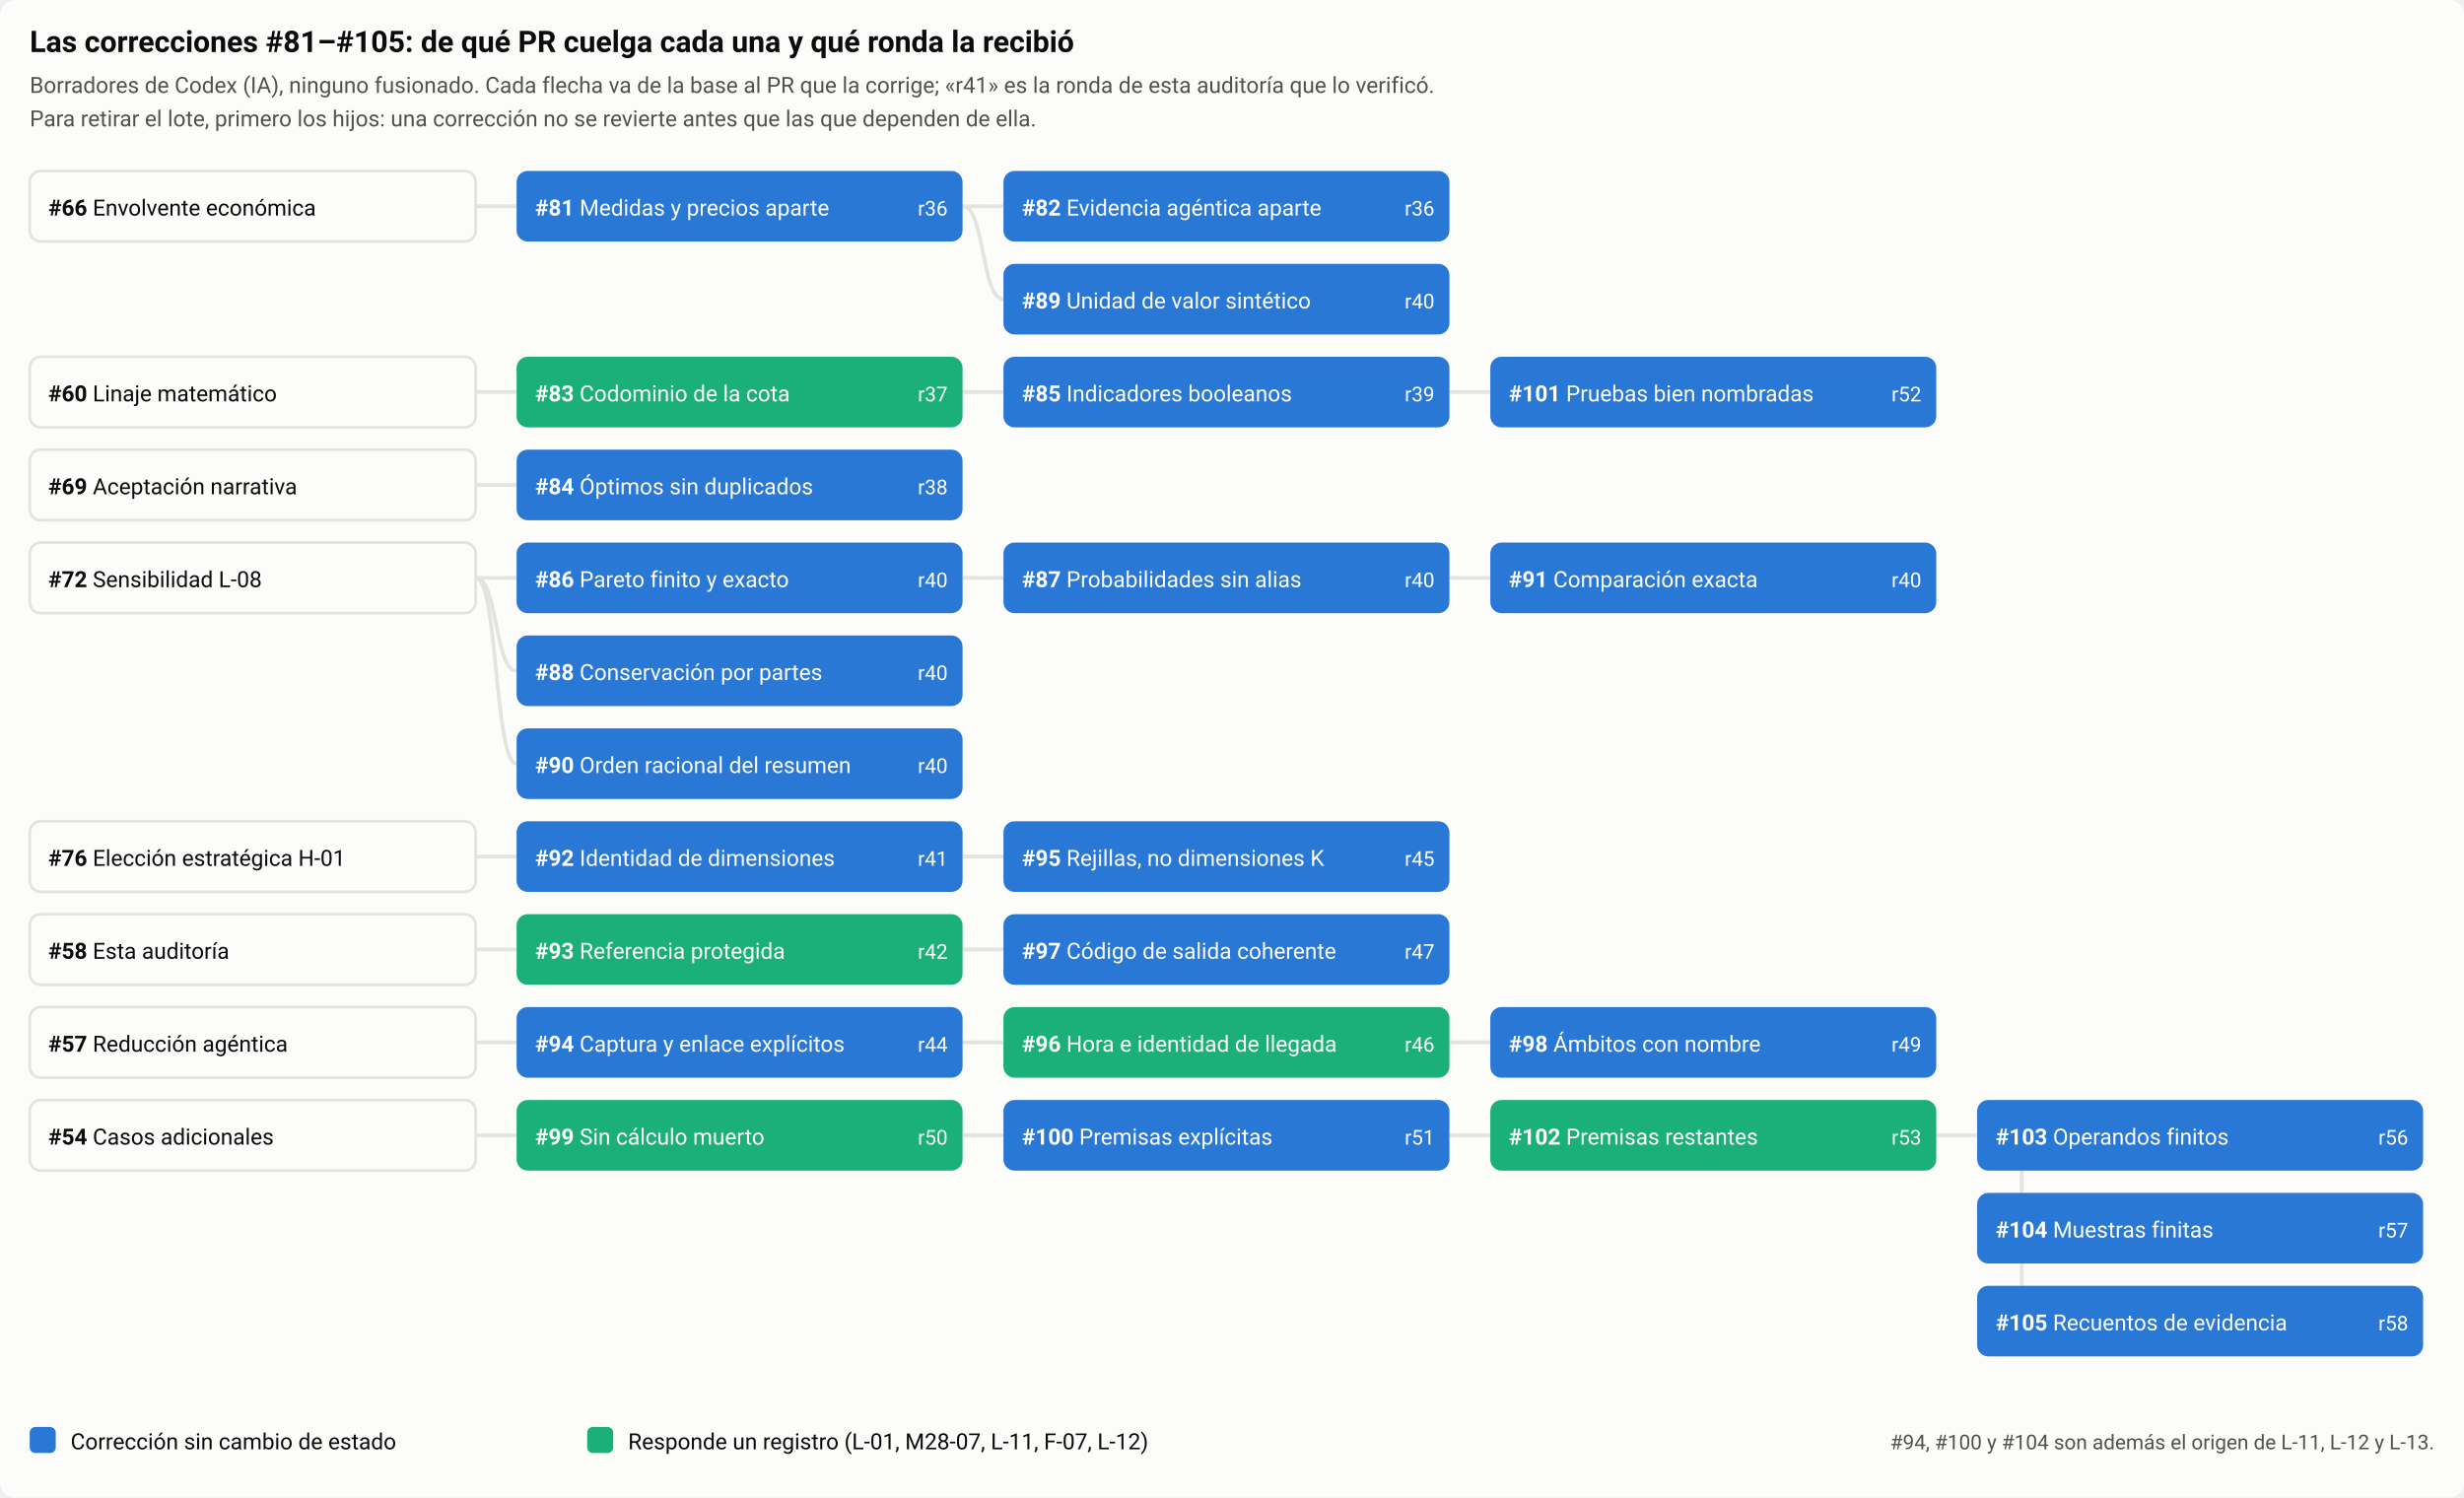
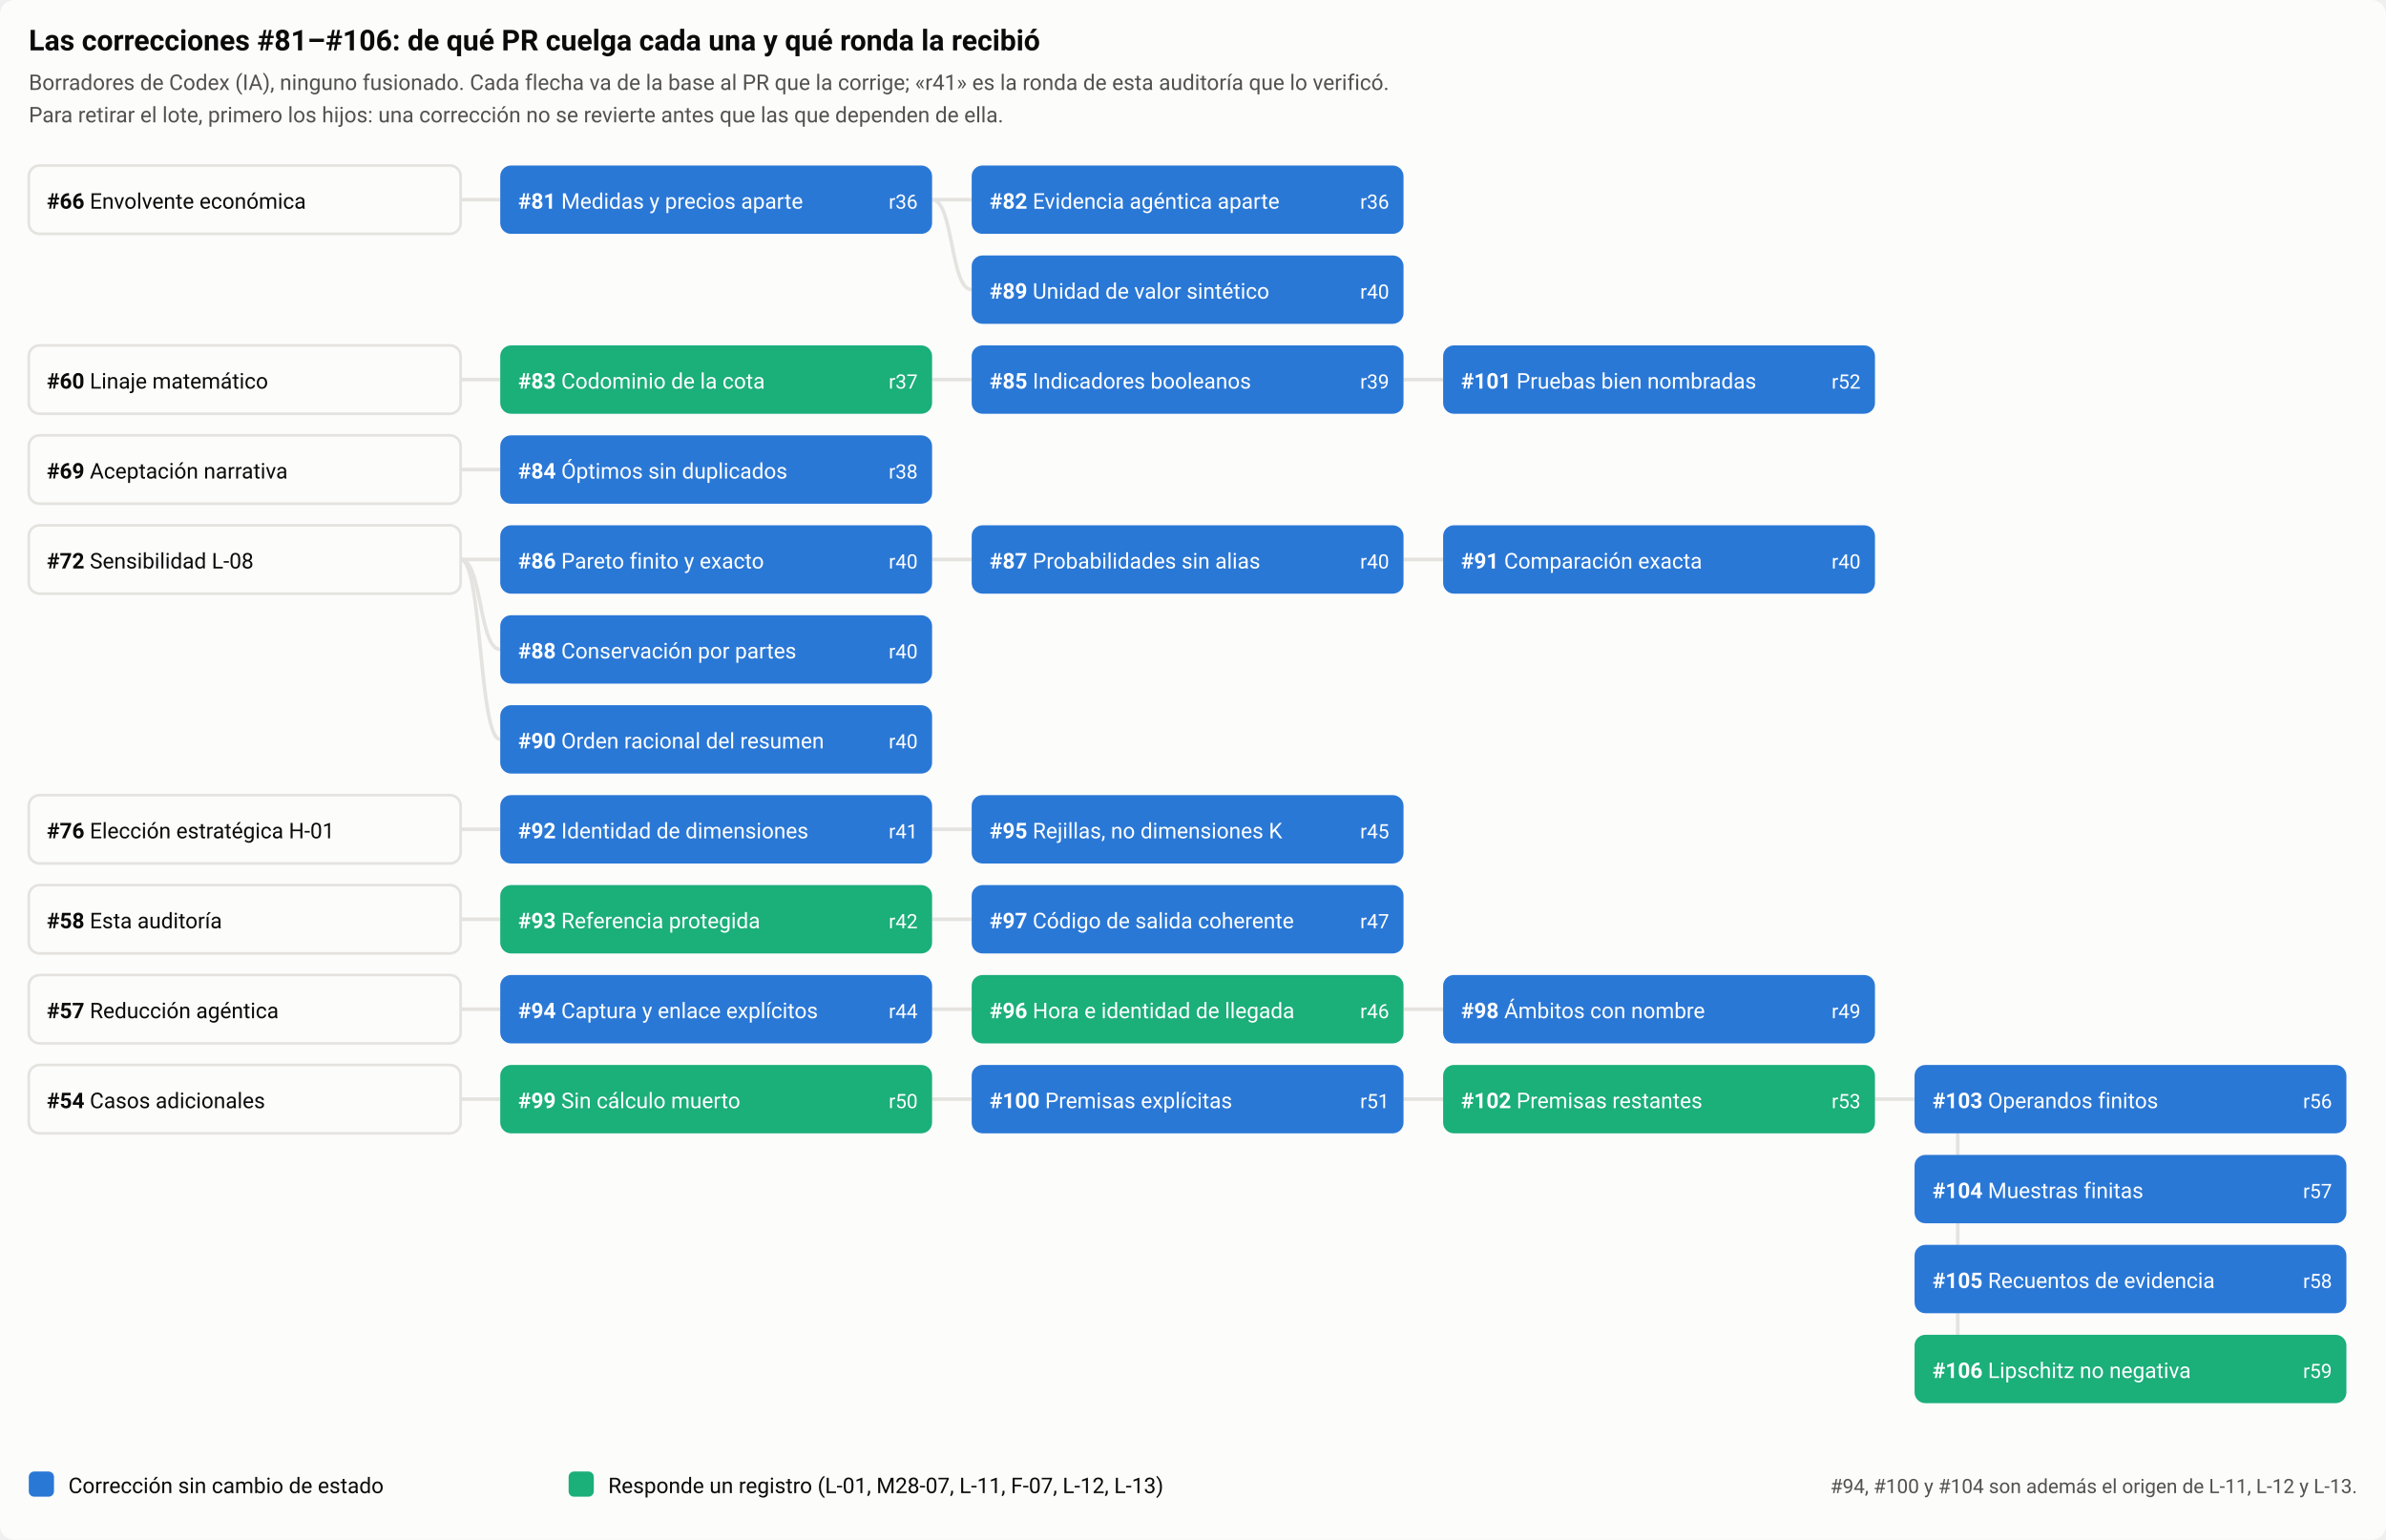
- <svg xmlns="http://www.w3.org/2000/svg" viewBox="0 0 1326 806" width="1326" height="806" role="img" aria-label="Mapa de las 25 correcciones acotadas #81 a #105, su PR de base y la ronda de la auditoría que las recibió">
+ <svg xmlns="http://www.w3.org/2000/svg" viewBox="0 0 1326 856" width="1326" height="856" role="img" aria-label="Mapa de las 26 correcciones acotadas #81 a #106, su PR de base y la ronda de la auditoría que las recibió">
  <style>
  .ink{fill:#0b0b0b}.ink2{fill:#52514e}.bg{fill:#fcfcfb}.grid{stroke:#e4e3df}
  .s0{fill:#2a78d6}.s1{fill:#eb6834}.s2{fill:#1baf7a}.s3{fill:#eda100}.s4{fill:#e87ba4}
  .a0{fill:#2a78d6}.a1{fill:#eb6834}.a0s{stroke:#2a78d6}.a1s{stroke:#eb6834}
  text{font-family:system-ui,-apple-system,Segoe UI,Roboto,sans-serif}
  @media (prefers-color-scheme: dark){
    .ink{fill:#f0efec}.ink2{fill:#c3c2b7}.bg{fill:#1a1a19}.grid{stroke:#383835}
    .s0{fill:#3987e5}.s1{fill:#d95926}.s2{fill:#199e70}.s3{fill:#c98500}.s4{fill:#d55181}
    .a0{fill:#3987e5}.a1{fill:#d95926}.a0s{stroke:#3987e5}.a1s{stroke:#d95926}
  }
</style>
-   <rect class="bg" width="1326" height="806" rx="8" />
-   <text class="ink" x="16" y="28" font-size="16" font-weight="600">Las correcciones #81–#105: de qué PR cuelga cada una y qué ronda la recibió</text>
+   <rect class="bg" width="1326" height="856" rx="8" />
+   <text class="ink" x="16" y="28" font-size="16" font-weight="600">Las correcciones #81–#106: de qué PR cuelga cada una y qué ronda la recibió</text>
  <text class="ink2" x="16" y="50" font-size="12">Borradores de Codex (IA), ninguno fusionado. Cada flecha va de la base al PR que la corrige; «r41» es la ronda de esta auditoría que lo verificó.</text>
  <text class="ink2" x="16" y="68" font-size="12">Para retirar el lote, primero los hijos: una corrección no se revierte antes que las que dependen de ella.</text>
  <path class="grid" d="M256 111.0 C268 111.0 266 111.0 278 111.0" fill="none" stroke-width="2" />
  <path class="grid" d="M518 111.0 C530 111.0 528 111.0 540 111.0" fill="none" stroke-width="2" />
  <path class="grid" d="M518 111.0 C530 111.0 528 161.0 540 161.0" fill="none" stroke-width="2" />
  <path class="grid" d="M256 211.0 C268 211.0 266 211.0 278 211.0" fill="none" stroke-width="2" />
  <path class="grid" d="M518 211.0 C530 211.0 528 211.0 540 211.0" fill="none" stroke-width="2" />
  <path class="grid" d="M256 261.0 C268 261.0 266 261.0 278 261.0" fill="none" stroke-width="2" />
  <path class="grid" d="M256 311.0 C268 311.0 266 311.0 278 311.0" fill="none" stroke-width="2" />
  <path class="grid" d="M518 311.0 C530 311.0 528 311.0 540 311.0" fill="none" stroke-width="2" />
  <path class="grid" d="M780 311.0 C792 311.0 790 311.0 802 311.0" fill="none" stroke-width="2" />
  <path class="grid" d="M256 311.0 C268 311.0 266 361.0 278 361.0" fill="none" stroke-width="2" />
  <path class="grid" d="M256 311.0 C268 311.0 266 411.0 278 411.0" fill="none" stroke-width="2" />
  <path class="grid" d="M256 461.0 C268 461.0 266 461.0 278 461.0" fill="none" stroke-width="2" />
  <path class="grid" d="M518 461.0 C530 461.0 528 461.0 540 461.0" fill="none" stroke-width="2" />
  <path class="grid" d="M256 511.0 C268 511.0 266 511.0 278 511.0" fill="none" stroke-width="2" />
  <path class="grid" d="M518 511.0 C530 511.0 528 511.0 540 511.0" fill="none" stroke-width="2" />
  <path class="grid" d="M256 561.0 C268 561.0 266 561.0 278 561.0" fill="none" stroke-width="2" />
  <path class="grid" d="M518 561.0 C530 561.0 528 561.0 540 561.0" fill="none" stroke-width="2" />
  <path class="grid" d="M780 561.0 C792 561.0 790 561.0 802 561.0" fill="none" stroke-width="2" />
  <path class="grid" d="M256 611.0 C268 611.0 266 611.0 278 611.0" fill="none" stroke-width="2" />
  <path class="grid" d="M518 611.0 C530 611.0 528 611.0 540 611.0" fill="none" stroke-width="2" />
  <path class="grid" d="M780 211.0 C792 211.0 790 211.0 802 211.0" fill="none" stroke-width="2" />
  <path class="grid" d="M780 611.0 C792 611.0 790 611.0 802 611.0" fill="none" stroke-width="2" />
  <path class="grid" d="M1042 611.0 C1054 611.0 1052 611.0 1064 611.0" fill="none" stroke-width="2" />
  <path class="grid" d="M1088 630 L1088 642" fill="none" stroke-width="2" />
  <path class="grid" d="M1088 680 L1088 692" fill="none" stroke-width="2" />
+   <path class="grid" d="M1088 730 L1088 742" fill="none" stroke-width="2" />
  <rect x="16" y="92" width="240" height="38" rx="6" fill="none" class="grid" stroke-width="1.5" />
  <text class="ink" x="26" y="116" font-size="12">
    <tspan font-weight="700">#66</tspan> Envolvente económica</text>
  <rect x="16" y="192" width="240" height="38" rx="6" fill="none" class="grid" stroke-width="1.5" />
  <text class="ink" x="26" y="216" font-size="12">
    <tspan font-weight="700">#60</tspan> Linaje matemático</text>
  <rect x="16" y="242" width="240" height="38" rx="6" fill="none" class="grid" stroke-width="1.5" />
  <text class="ink" x="26" y="266" font-size="12">
    <tspan font-weight="700">#69</tspan> Aceptación narrativa</text>
  <rect x="16" y="292" width="240" height="38" rx="6" fill="none" class="grid" stroke-width="1.5" />
  <text class="ink" x="26" y="316" font-size="12">
    <tspan font-weight="700">#72</tspan> Sensibilidad L-08</text>
  <rect x="16" y="442" width="240" height="38" rx="6" fill="none" class="grid" stroke-width="1.5" />
  <text class="ink" x="26" y="466" font-size="12">
    <tspan font-weight="700">#76</tspan> Elección estratégica H-01</text>
  <rect x="16" y="492" width="240" height="38" rx="6" fill="none" class="grid" stroke-width="1.5" />
  <text class="ink" x="26" y="516" font-size="12">
    <tspan font-weight="700">#58</tspan> Esta auditoría</text>
  <rect x="16" y="542" width="240" height="38" rx="6" fill="none" class="grid" stroke-width="1.5" />
  <text class="ink" x="26" y="566" font-size="12">
    <tspan font-weight="700">#57</tspan> Reducción agéntica</text>
  <rect x="16" y="592" width="240" height="38" rx="6" fill="none" class="grid" stroke-width="1.5" />
  <text class="ink" x="26" y="616" font-size="12">
    <tspan font-weight="700">#54</tspan> Casos adicionales</text>
  <rect class="s0" x="278" y="92" width="240" height="38" rx="6" />
  <text x="288" y="116" font-size="12" fill="#fff">
    <tspan font-weight="700">#81</tspan> Medidas y precios aparte</text>
  <text x="510" y="116" font-size="11" fill="#fff" text-anchor="end">r36</text>
  <rect class="s0" x="540" y="92" width="240" height="38" rx="6" />
  <text x="550" y="116" font-size="12" fill="#fff">
    <tspan font-weight="700">#82</tspan> Evidencia agéntica aparte</text>
  <text x="772" y="116" font-size="11" fill="#fff" text-anchor="end">r36</text>
  <rect class="s0" x="540" y="142" width="240" height="38" rx="6" />
  <text x="550" y="166" font-size="12" fill="#fff">
    <tspan font-weight="700">#89</tspan> Unidad de valor sintético</text>
  <text x="772" y="166" font-size="11" fill="#fff" text-anchor="end">r40</text>
  <rect class="s2" x="278" y="192" width="240" height="38" rx="6" />
  <text x="288" y="216" font-size="12" fill="#fff">
    <tspan font-weight="700">#83</tspan> Codominio de la cota</text>
  <text x="510" y="216" font-size="11" fill="#fff" text-anchor="end">r37</text>
  <rect class="s0" x="540" y="192" width="240" height="38" rx="6" />
  <text x="550" y="216" font-size="12" fill="#fff">
    <tspan font-weight="700">#85</tspan> Indicadores booleanos</text>
  <text x="772" y="216" font-size="11" fill="#fff" text-anchor="end">r39</text>
  <rect class="s0" x="278" y="242" width="240" height="38" rx="6" />
  <text x="288" y="266" font-size="12" fill="#fff">
    <tspan font-weight="700">#84</tspan> Óptimos sin duplicados</text>
  <text x="510" y="266" font-size="11" fill="#fff" text-anchor="end">r38</text>
  <rect class="s0" x="278" y="292" width="240" height="38" rx="6" />
  <text x="288" y="316" font-size="12" fill="#fff">
    <tspan font-weight="700">#86</tspan> Pareto finito y exacto</text>
  <text x="510" y="316" font-size="11" fill="#fff" text-anchor="end">r40</text>
  <rect class="s0" x="540" y="292" width="240" height="38" rx="6" />
  <text x="550" y="316" font-size="12" fill="#fff">
    <tspan font-weight="700">#87</tspan> Probabilidades sin alias</text>
  <text x="772" y="316" font-size="11" fill="#fff" text-anchor="end">r40</text>
  <rect class="s0" x="802" y="292" width="240" height="38" rx="6" />
  <text x="812" y="316" font-size="12" fill="#fff">
    <tspan font-weight="700">#91</tspan> Comparación exacta</text>
  <text x="1034" y="316" font-size="11" fill="#fff" text-anchor="end">r40</text>
  <rect class="s0" x="278" y="342" width="240" height="38" rx="6" />
  <text x="288" y="366" font-size="12" fill="#fff">
    <tspan font-weight="700">#88</tspan> Conservación por partes</text>
  <text x="510" y="366" font-size="11" fill="#fff" text-anchor="end">r40</text>
  <rect class="s0" x="278" y="392" width="240" height="38" rx="6" />
  <text x="288" y="416" font-size="12" fill="#fff">
    <tspan font-weight="700">#90</tspan> Orden racional del resumen</text>
  <text x="510" y="416" font-size="11" fill="#fff" text-anchor="end">r40</text>
  <rect class="s0" x="278" y="442" width="240" height="38" rx="6" />
  <text x="288" y="466" font-size="12" fill="#fff">
    <tspan font-weight="700">#92</tspan> Identidad de dimensiones</text>
  <text x="510" y="466" font-size="11" fill="#fff" text-anchor="end">r41</text>
  <rect class="s0" x="540" y="442" width="240" height="38" rx="6" />
  <text x="550" y="466" font-size="12" fill="#fff">
    <tspan font-weight="700">#95</tspan> Rejillas, no dimensiones K</text>
  <text x="772" y="466" font-size="11" fill="#fff" text-anchor="end">r45</text>
  <rect class="s2" x="278" y="492" width="240" height="38" rx="6" />
  <text x="288" y="516" font-size="12" fill="#fff">
    <tspan font-weight="700">#93</tspan> Referencia protegida</text>
  <text x="510" y="516" font-size="11" fill="#fff" text-anchor="end">r42</text>
  <rect class="s0" x="540" y="492" width="240" height="38" rx="6" />
  <text x="550" y="516" font-size="12" fill="#fff">
    <tspan font-weight="700">#97</tspan> Código de salida coherente</text>
  <text x="772" y="516" font-size="11" fill="#fff" text-anchor="end">r47</text>
  <rect class="s0" x="278" y="542" width="240" height="38" rx="6" />
  <text x="288" y="566" font-size="12" fill="#fff">
    <tspan font-weight="700">#94</tspan> Captura y enlace explícitos</text>
  <text x="510" y="566" font-size="11" fill="#fff" text-anchor="end">r44</text>
  <rect class="s2" x="540" y="542" width="240" height="38" rx="6" />
  <text x="550" y="566" font-size="12" fill="#fff">
    <tspan font-weight="700">#96</tspan> Hora e identidad de llegada</text>
  <text x="772" y="566" font-size="11" fill="#fff" text-anchor="end">r46</text>
  <rect class="s0" x="802" y="542" width="240" height="38" rx="6" />
  <text x="812" y="566" font-size="12" fill="#fff">
    <tspan font-weight="700">#98</tspan> Ámbitos con nombre</text>
  <text x="1034" y="566" font-size="11" fill="#fff" text-anchor="end">r49</text>
  <rect class="s2" x="278" y="592" width="240" height="38" rx="6" />
  <text x="288" y="616" font-size="12" fill="#fff">
    <tspan font-weight="700">#99</tspan> Sin cálculo muerto</text>
  <text x="510" y="616" font-size="11" fill="#fff" text-anchor="end">r50</text>
  <rect class="s0" x="540" y="592" width="240" height="38" rx="6" />
  <text x="550" y="616" font-size="12" fill="#fff">
    <tspan font-weight="700">#100</tspan> Premisas explícitas</text>
  <text x="772" y="616" font-size="11" fill="#fff" text-anchor="end">r51</text>
  <rect class="s0" x="802" y="192" width="240" height="38" rx="6" />
  <text x="812" y="216" font-size="12" fill="#fff">
    <tspan font-weight="700">#101</tspan> Pruebas bien nombradas</text>
  <text x="1034" y="216" font-size="11" fill="#fff" text-anchor="end">r52</text>
  <rect class="s2" x="802" y="592" width="240" height="38" rx="6" />
  <text x="812" y="616" font-size="12" fill="#fff">
    <tspan font-weight="700">#102</tspan> Premisas restantes</text>
  <text x="1034" y="616" font-size="11" fill="#fff" text-anchor="end">r53</text>
  <rect class="s0" x="1064" y="592" width="240" height="38" rx="6" />
  <text x="1074" y="616" font-size="12" fill="#fff">
    <tspan font-weight="700">#103</tspan> Operandos finitos</text>
  <text x="1296" y="616" font-size="11" fill="#fff" text-anchor="end">r56</text>
  <rect class="s0" x="1064" y="642" width="240" height="38" rx="6" />
  <text x="1074" y="666" font-size="12" fill="#fff">
    <tspan font-weight="700">#104</tspan> Muestras finitas</text>
  <text x="1296" y="666" font-size="11" fill="#fff" text-anchor="end">r57</text>
  <rect class="s0" x="1064" y="692" width="240" height="38" rx="6" />
  <text x="1074" y="716" font-size="12" fill="#fff">
    <tspan font-weight="700">#105</tspan> Recuentos de evidencia</text>
  <text x="1296" y="716" font-size="11" fill="#fff" text-anchor="end">r58</text>
-   <rect class="s0" x="16" y="768" width="14" height="14" rx="3" />
-   <text class="ink" x="38" y="780" font-size="12">Corrección sin cambio de estado</text>
-   <rect class="s2" x="316" y="768" width="14" height="14" rx="3" />
-   <text class="ink" x="338" y="780" font-size="12">Responde un registro (L-01, M28-07, L-11, F-07, L-12)</text>
-   <text class="ink2" x="1310" y="780" font-size="11" text-anchor="end">#94, #100 y #104 son además el origen de L-11, L-12 y L-13.</text>
+   <rect class="s2" x="1064" y="742" width="240" height="38" rx="6" />
+   <text x="1074" y="766" font-size="12" fill="#fff">
+     <tspan font-weight="700">#106</tspan> Lipschitz no negativa</text>
+   <text x="1296" y="766" font-size="11" fill="#fff" text-anchor="end">r59</text>
+   <rect class="s0" x="16" y="818" width="14" height="14" rx="3" />
+   <text class="ink" x="38" y="830" font-size="12">Corrección sin cambio de estado</text>
+   <rect class="s2" x="316" y="818" width="14" height="14" rx="3" />
+   <text class="ink" x="338" y="830" font-size="12">Responde un registro (L-01, M28-07, L-11, F-07, L-12, L-13)</text>
+   <text class="ink2" x="1310" y="830" font-size="11" text-anchor="end">#94, #100 y #104 son además el origen de L-11, L-12 y L-13.</text>
</svg>
